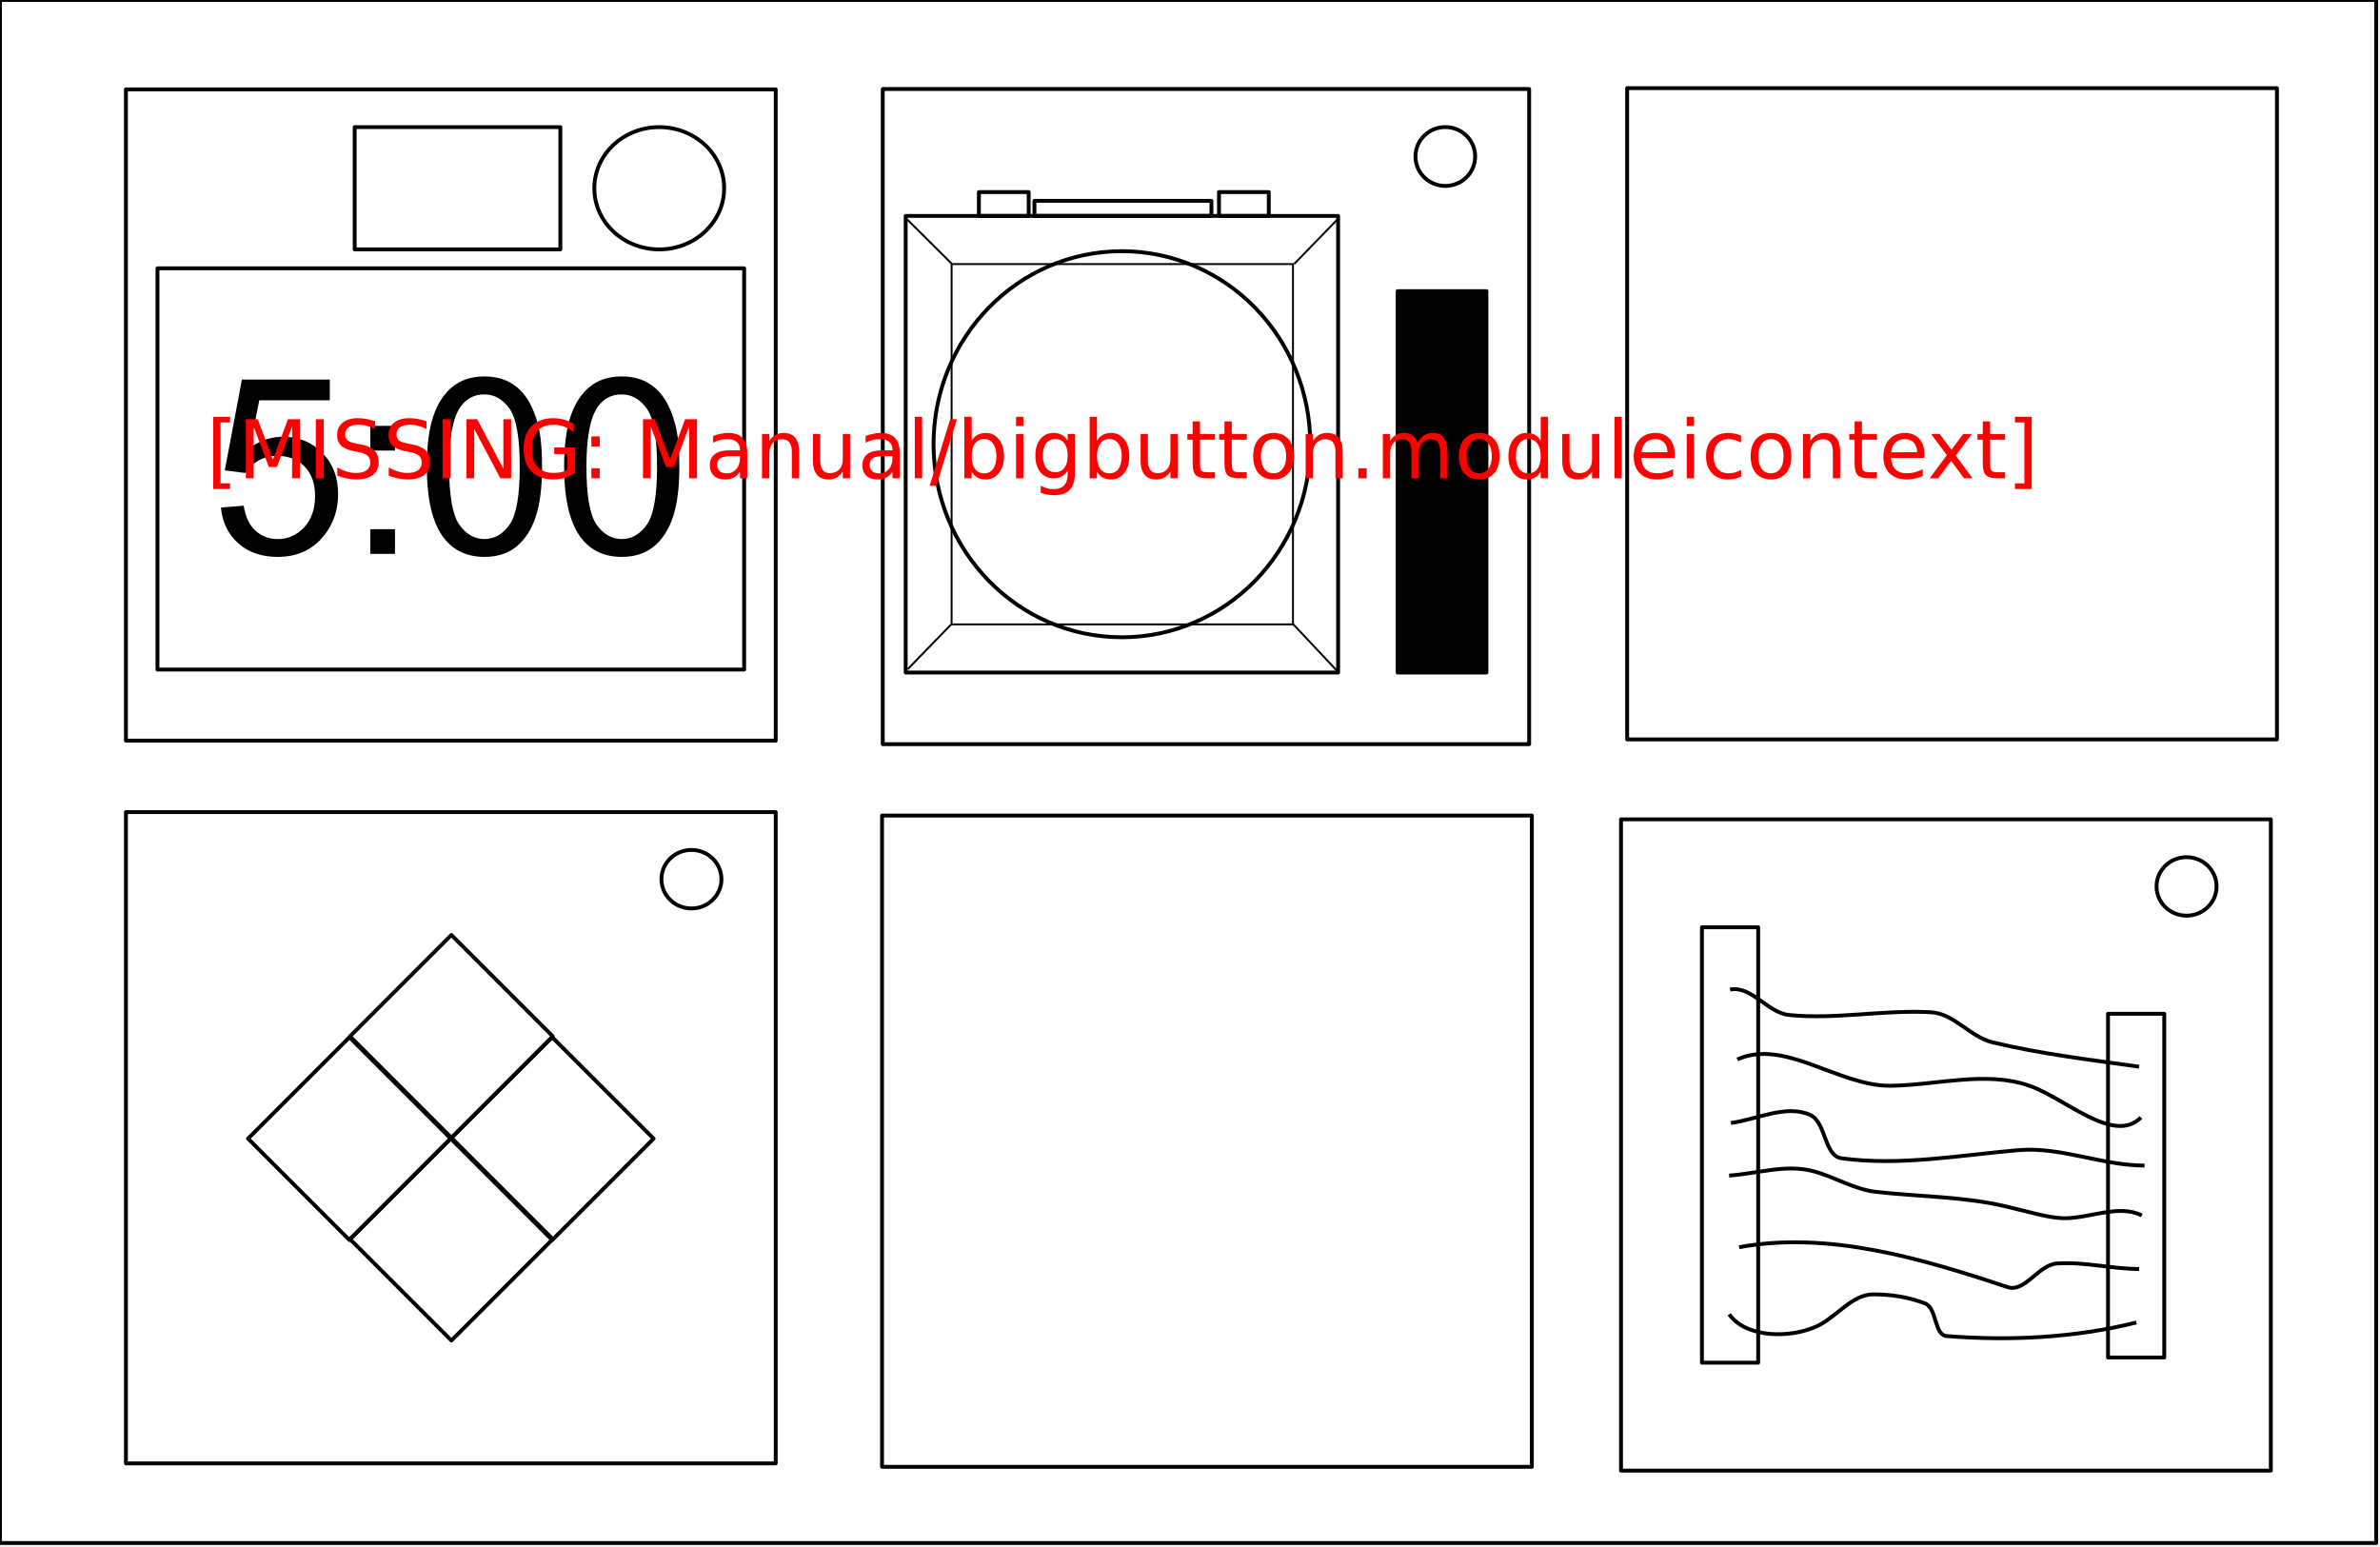
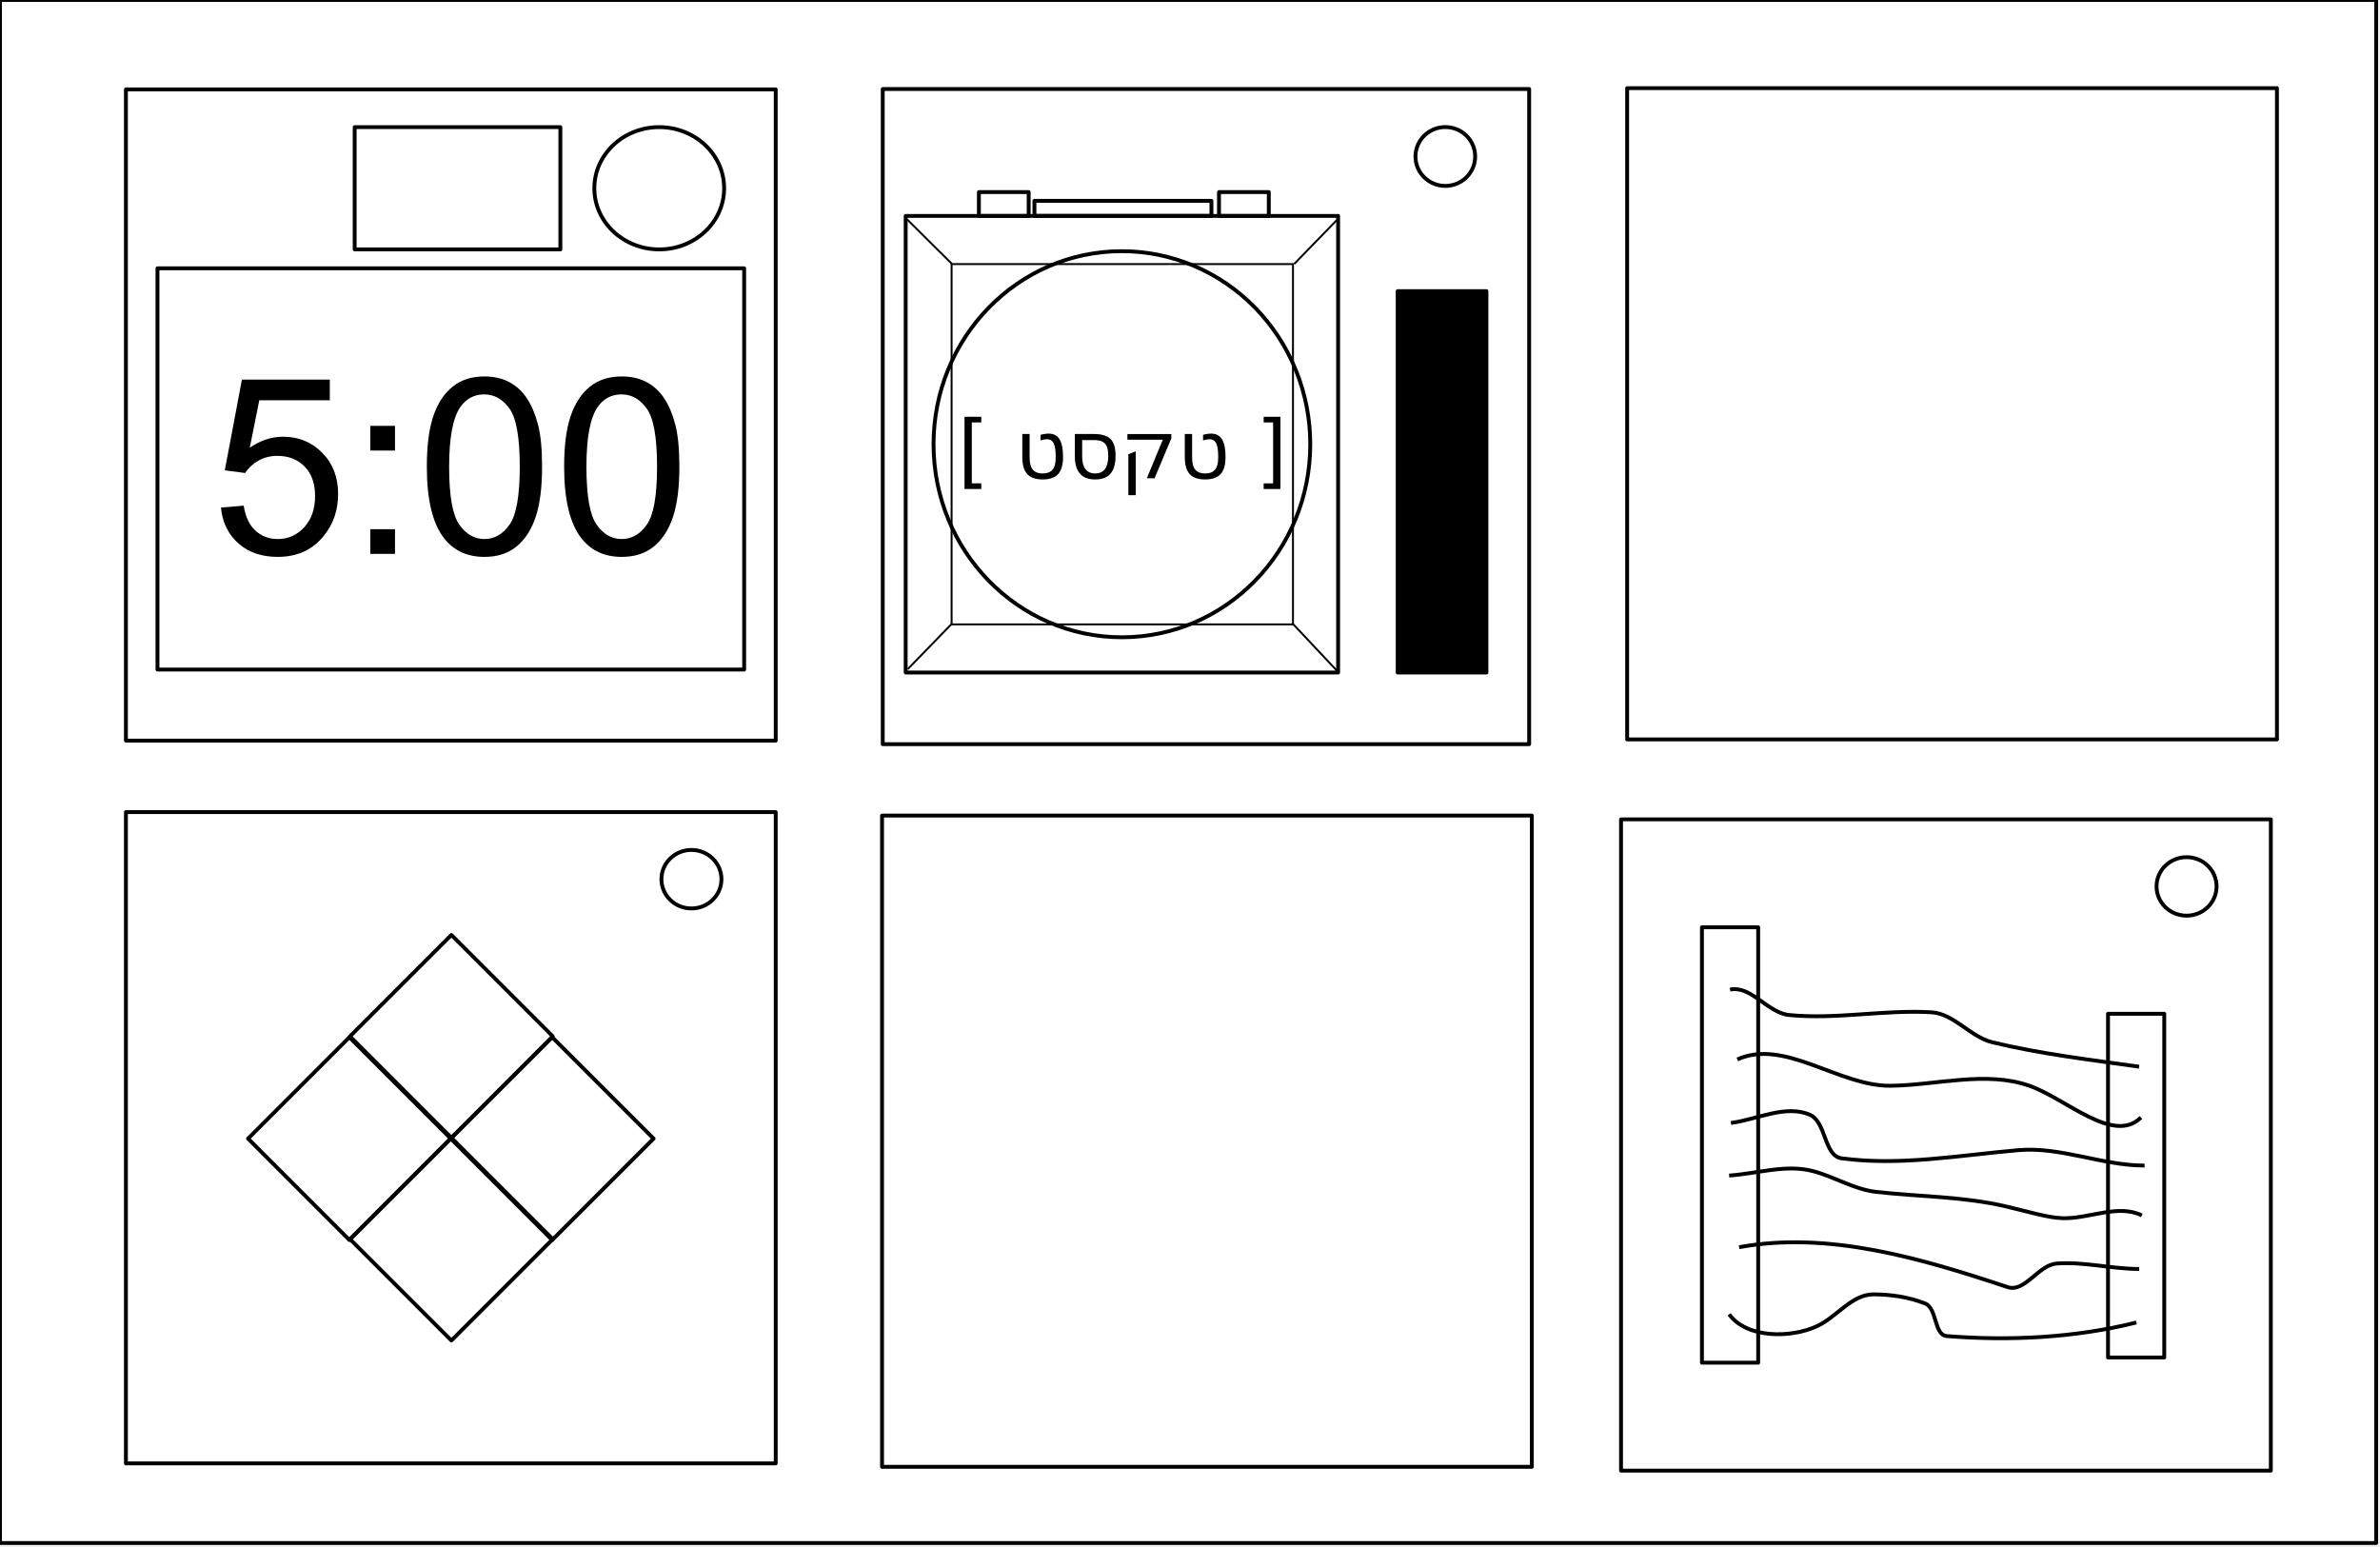
<svg xmlns="http://www.w3.org/2000/svg" id="svg173" stroke-miterlimit="10" stroke-linecap="square" stroke="none" fill="none" viewBox="0.0 0.0 1234.0 802.0" version="1.1">
  <defs id="defs177" />
  <clipPath id="p.0">
    <path id="path2" clip-rule="nonzero" d="m0 0l1234.0 0l0 802.0l-1234.0 0l0 -802.0z" />
  </clipPath>
  <g id="g167" clip-path="url(#p.0)">
    <path style="fill:#000000;fill-opacity:0;fill-rule:evenodd" id="path5" d="M 0,0 H 1234 V 802 H 0 Z" />
    <path style="fill:#ffffff;fill-rule:evenodd" id="path7" d="M 0,-0.001 H 1232 V 800.03 H 0 Z" />
    <path style="fill-rule:evenodd;stroke:#000000;stroke-width:2;stroke-linecap:butt;stroke-linejoin:round" id="path9" d="M 0,-0.001 H 1232 V 800.03 H 0 Z" />
    <path style="fill:#ffffff;fill-rule:evenodd" id="path11" d="m 54.209,40.56 h 348 V 388.529 h -348 z" />
    <path style="fill:#000000;fill-opacity:0;fill-rule:evenodd" id="path13" d="m 65.287,46.336 h 336.913 v 337.669 H 65.287 Z" />
    <path style="fill-rule:evenodd;stroke:#000000;stroke-width:2;stroke-linecap:butt;stroke-linejoin:round" id="path15" d="m 65.287,46.336 h 336.913 v 337.669 H 65.287 Z" />
    <path style="fill:#ffffff;fill-rule:evenodd" id="path17" d="m 81.651,139.121 h 304.189 v 208.031 h -304.189 z" />
    <path style="fill-rule:evenodd;stroke:#000000;stroke-width:2;stroke-linecap:butt;stroke-linejoin:round" id="path19" d="m 81.651,139.121 h 304.189 v 208.031 h -304.189 z" />
    <path style="fill:#000000;fill-opacity:0;fill-rule:evenodd" id="path21" d="m 89.412,150.478 h 288.787 v 181.638 H 89.412 Z" />
    <path style="fill:#000000;fill-rule:nonzero" id="path23" d="m 114.556,263.177 11.812,-1 q 1.312,8.625 6.094,12.969 4.781,4.344 11.531,4.344 8.125,0 13.75,-6.125 5.625,-6.125 5.625,-16.25 0,-9.625 -5.406,-15.188 -5.406,-5.562 -14.156,-5.562 -5.438,0 -9.812,2.469 -4.375,2.469 -6.875,6.406 l -10.562,-1.375 8.875,-47.062 h 45.563 v 10.75 h -36.562 l -4.938,24.625 q 8.25,-5.75 17.312,-5.75 12,0 20.25,8.312 8.25,8.312 8.25,21.375 0,12.438 -7.25,21.5 -8.812,11.125 -24.062,11.125 -12.5,0 -20.406,-7 -7.906,-7 -9.031,-18.562 z m 77.438,-29.563 v -12.812 h 12.812 v 12.812 z m 0,53.563 v -12.812 h 12.812 v 12.812 z m 29.312,-45.188 q 0,-16.25 3.344,-26.156 3.344,-9.906 9.938,-15.281 6.594,-5.375 16.594,-5.375 7.375,0 12.937,2.969 5.562,2.969 9.188,8.562 3.625,5.594 5.688,13.625 2.062,8.031 2.062,21.656 0,16.125 -3.312,26.031 -3.312,9.906 -9.906,15.312 -6.594,5.406 -16.656,5.406 -13.25,0 -20.812,-9.5 -9.062,-11.438 -9.062,-37.25 z m 11.562,0 q 0,22.563 5.281,30.031 5.281,7.469 13.031,7.469 7.75,0 13.031,-7.5 5.281,-7.5 5.281,-30 0,-22.625 -5.281,-30.062 -5.281,-7.438 -13.156,-7.438 -7.75,0 -12.375,6.562 -5.812,8.375 -5.812,30.938 z m 59.625,0 q 0,-16.25 3.344,-26.156 3.344,-9.906 9.938,-15.281 6.594,-5.375 16.594,-5.375 7.375,0 12.938,2.969 5.562,2.969 9.188,8.562 3.625,5.594 5.688,13.625 2.062,8.031 2.062,21.656 0,16.125 -3.312,26.031 -3.312,9.906 -9.906,15.312 -6.594,5.406 -16.656,5.406 -13.25,0 -20.812,-9.5 -9.062,-11.438 -9.062,-37.25 z m 11.562,0 q 0,22.563 5.281,30.031 5.281,7.469 13.031,7.469 7.75,0 13.031,-7.5 5.281,-7.5 5.281,-30 0,-22.625 -5.281,-30.062 -5.281,-7.438 -13.156,-7.438 -7.75,0 -12.375,6.562 -5.812,8.375 -5.812,30.938 z" />
    <path style="fill:#000000;fill-opacity:0;fill-rule:evenodd" id="path25" d="M 457.328,422.866 H 794.241 V 760.536 H 457.328 Z" />
    <path style="fill-rule:evenodd;stroke:#000000;stroke-width:2;stroke-linecap:butt;stroke-linejoin:round" id="path27" d="M 457.328,422.866 H 794.241 V 760.536 H 457.328 Z" />
    <path style="fill:#000000;fill-opacity:0;fill-rule:evenodd" id="path29" d="M 843.654,45.709 H 1180.567 V 383.378 H 843.654 Z" />
    <path style="fill-rule:evenodd;stroke:#000000;stroke-width:2;stroke-linecap:butt;stroke-linejoin:round" id="path31" d="M 843.654,45.709 H 1180.567 V 383.378 H 843.654 Z" />
    <path style="fill:#000000;fill-opacity:0;fill-rule:evenodd" id="path33" d="m 183.892,65.911 h 106.646 v 63.402 H 183.892 Z" />
    <path style="fill-rule:evenodd;stroke:#000000;stroke-width:2;stroke-linecap:butt;stroke-linejoin:round" id="path35" d="m 183.892,65.911 h 106.646 v 63.402 H 183.892 Z" />
    <path style="fill:#000000;fill-opacity:0;fill-rule:evenodd" id="path37" d="m 308.152,97.612 v 0 c 0,-17.508 15.067,-31.701 33.654,-31.701 v 0 c 8.925,0 17.485,3.34 23.797,9.285 6.311,5.945 9.857,14.008 9.857,22.416 v 0 c 0,17.508 -15.067,31.701 -33.654,31.701 v 0 c -18.586,0 -33.654,-14.193 -33.654,-31.701 z" />
    <path style="fill-rule:evenodd;stroke:#000000;stroke-width:2;stroke-linecap:butt;stroke-linejoin:round" id="path39" d="m 308.152,97.612 v 0 c 0,-17.508 15.067,-31.701 33.654,-31.701 v 0 c 8.925,0 17.485,3.34 23.797,9.285 6.311,5.945 9.857,14.008 9.857,22.416 v 0 c 0,17.508 -15.067,31.701 -33.654,31.701 v 0 c -18.586,0 -33.654,-14.193 -33.654,-31.701 z" />
    <path style="fill:#000000;fill-opacity:0;fill-rule:evenodd" id="path41" d="m 183.892,65.911 h 929.543 V 174.352 H 183.892 Z" />
    <path style="fill:#ffffff;fill-rule:evenodd" id="path43" d="M 446.669,40.343 H 792.859 V 390.399 H 446.669 Z" />
    <path style="fill:#000000;fill-opacity:0;fill-rule:evenodd" id="path45" d="m 457.69,46.154 h 335.161 v 339.695 h -335.161 z" />
    <path style="fill-rule:evenodd;stroke:#000000;stroke-width:2;stroke-linecap:butt;stroke-linejoin:round" id="path47" d="m 457.69,46.154 h 335.161 v 339.695 h -335.161 z" />
    <path style="fill:#ffffff;fill-rule:evenodd" id="path49" d="M 469.586,111.948 H 693.799 V 348.699 H 469.586 Z" />
    <path style="fill-rule:evenodd;stroke:#000000;stroke-width:2;stroke-linecap:butt;stroke-linejoin:round" id="path51" d="M 469.586,111.948 H 693.799 V 348.699 H 469.586 Z" />
    <path style="fill:#000000;fill-rule:evenodd" id="path53" d="M 724.672,150.963 H 770.699 V 348.71 H 724.672 Z" />
    <path style="fill-rule:evenodd;stroke:#000000;stroke-width:2;stroke-linecap:butt;stroke-linejoin:round" id="path55" d="M 724.672,150.963 H 770.699 V 348.71 H 724.672 Z" />
    <path style="fill:#ffffff;fill-rule:evenodd" id="path57" d="m 733.902,81.14 v 0 c 0,-8.426 6.93,-15.256 15.478,-15.256 v 0 c 4.105,0 8.042,1.607 10.945,4.468 2.903,2.861 4.533,6.742 4.533,10.788 v 0 c 0,8.426 -6.93,15.256 -15.478,15.256 v 0 c -8.548,0 -15.478,-6.831 -15.478,-15.256 z" />
    <path style="fill-rule:evenodd;stroke:#000000;stroke-width:2;stroke-linecap:butt;stroke-linejoin:round" id="path59" d="m 733.902,81.14 v 0 c 0,-8.426 6.93,-15.256 15.478,-15.256 v 0 c 4.105,0 8.042,1.607 10.945,4.468 2.903,2.861 4.533,6.742 4.533,10.788 v 0 c 0,8.426 -6.93,15.256 -15.478,15.256 v 0 c -8.548,0 -15.478,-6.831 -15.478,-15.256 z" />
    <path style="fill:#ffffff;fill-rule:evenodd" id="path61" d="m 484.03,230.324 v 0 c 0,-55.28 43.725,-100.093 97.663,-100.093 v 0 c 25.902,0 50.743,10.545 69.058,29.317 18.315,18.771 28.605,44.23 28.605,70.776 v 0 c 0,55.28 -43.725,100.093 -97.663,100.093 v 0 c -53.938,0 -97.663,-44.813 -97.663,-100.093 z" />
    <path style="fill-rule:evenodd;stroke:#000000;stroke-width:2;stroke-linecap:butt;stroke-linejoin:round" id="path63" d="m 484.03,230.324 v 0 c 0,-55.28 43.725,-100.093 97.663,-100.093 v 0 c 25.902,0 50.743,10.545 69.058,29.317 18.315,18.771 28.605,44.23 28.605,70.776 v 0 c 0,55.28 -43.725,100.093 -97.663,100.093 v 0 c -53.938,0 -97.663,-44.813 -97.663,-100.093 z" />
    <path style="fill:#000000;fill-opacity:0;fill-rule:evenodd" id="path65" d="m 497.824,194.748 h 201.467 v 71.101 H 497.824 Z" />
    <path style="fill:#000000;fill-opacity:0;fill-rule:evenodd" id="path67" d="m 493.394,136.916 h 176.996 v 186.815 H 493.394 Z" />
    <path style="fill-rule:evenodd;stroke:#000000;stroke-width:1;stroke-linecap:butt;stroke-linejoin:round" id="path69" d="m 493.394,136.916 h 176.996 v 186.815 H 493.394 Z" />
    <path style="fill:#000000;fill-opacity:0;fill-rule:evenodd" id="path71" d="m 470.254,113.676 23.343,23.193" />
    <path style="fill-rule:evenodd;stroke:#000000;stroke-width:1;stroke-linecap:butt;stroke-linejoin:round" id="path73" d="m 470.254,113.676 23.343,23.193" />
    <path style="fill:#000000;fill-opacity:0;fill-rule:evenodd" id="path75" d="m 670.595,323.729 22.967,24.429" />
    <path style="fill-rule:evenodd;stroke:#000000;stroke-width:1;stroke-linecap:butt;stroke-linejoin:round" id="path77" d="m 670.595,323.729 22.967,24.429" />
    <path style="fill:#000000;fill-opacity:0;fill-rule:evenodd" id="path79" d="m 693.536,113.676 -22.528,23.193" />
    <path style="fill-rule:evenodd;stroke:#000000;stroke-width:1;stroke-linecap:butt;stroke-linejoin:round" id="path81" d="m 693.536,113.676 -22.528,23.193" />
    <path style="fill:#000000;fill-opacity:0;fill-rule:evenodd" id="path83" d="m 493.189,323.734 -22.528,23.193" />
    <path style="fill-rule:evenodd;stroke:#000000;stroke-width:1;stroke-linecap:butt;stroke-linejoin:round" id="path85" d="m 493.189,323.734 -22.528,23.193" />
    <path style="fill:#000000;fill-opacity:0;fill-rule:evenodd" id="path87" d="m 507.537,99.589 h 25.818 v 12.357 h -25.818 z" />
    <path style="fill-rule:evenodd;stroke:#000000;stroke-width:2;stroke-linecap:butt;stroke-linejoin:round" id="path89" d="m 507.537,99.589 h 25.818 v 12.357 h -25.818 z" />
    <path style="fill:#000000;fill-opacity:0;fill-rule:evenodd" id="path91" d="m 632.036,99.589 h 25.818 v 12.357 H 632.036 Z" />
    <path style="fill-rule:evenodd;stroke:#000000;stroke-width:2;stroke-linecap:butt;stroke-linejoin:round" id="path93" d="m 632.036,99.589 h 25.818 v 12.357 H 632.036 Z" />
    <path style="fill:#000000;fill-opacity:0;fill-rule:evenodd" id="path95" d="m 536.342,104.146 h 91.772 v 7.795 h -91.772 z" />
    <path style="fill-rule:evenodd;stroke:#000000;stroke-width:2;stroke-linecap:butt;stroke-linejoin:round" id="path97" d="m 536.342,104.146 h 91.772 v 7.795 h -91.772 z" />
    <path style="fill:#ffffff;fill-rule:evenodd" id="path99" d="M 54.21,415.294 H 402.21 V 763.262 H 54.21 Z" />
    <path style="fill:#000000;fill-opacity:0;fill-rule:evenodd" id="path101" d="m 65.289,421.07 h 336.913 V 758.739 H 65.289 Z" />
    <path style="fill-rule:evenodd;stroke:#000000;stroke-width:2;stroke-linecap:butt;stroke-linejoin:round" id="path103" d="m 65.289,421.07 h 336.913 V 758.739 H 65.289 Z" />
    <path style="fill:#000000;fill-opacity:0;fill-rule:evenodd" id="path105" d="m 128.612,590.36 52.567,-52.567 52.567,52.567 -52.567,52.567 z" />
    <path style="fill-rule:evenodd;stroke:#000000;stroke-width:2;stroke-linecap:butt;stroke-linejoin:round" id="path107" d="m 128.612,590.36 52.567,-52.567 52.567,52.567 -52.567,52.567 z" />
    <path style="fill:#000000;fill-opacity:0;fill-rule:evenodd" id="path109" d="m 181.472,642.472 52.567,-52.567 52.567,52.567 -52.567,52.567 z" />
    <path style="fill-rule:evenodd;stroke:#000000;stroke-width:2;stroke-linecap:butt;stroke-linejoin:round" id="path111" d="m 181.472,642.472 52.567,-52.567 52.567,52.567 -52.567,52.567 z" />
    <path style="fill:#000000;fill-opacity:0;fill-rule:evenodd" id="path113" d="m 233.745,590.36 52.567,-52.567 52.567,52.567 -52.567,52.567 z" />
    <path style="fill-rule:evenodd;stroke:#000000;stroke-width:2;stroke-linecap:butt;stroke-linejoin:round" id="path115" d="m 233.745,590.36 52.567,-52.567 52.567,52.567 -52.567,52.567 z" />
    <path style="fill:#000000;fill-opacity:0;fill-rule:evenodd" id="path117" d="m 181.472,537.339 52.567,-52.567 52.567,52.567 -52.567,52.567 z" />
    <path style="fill-rule:evenodd;stroke:#000000;stroke-width:2;stroke-linecap:butt;stroke-linejoin:round" id="path119" d="m 181.472,537.339 52.567,-52.567 52.567,52.567 -52.567,52.567 z" />
    <path style="fill:#ffffff;fill-rule:evenodd" id="path121" d="m 342.944,455.848 v 0 c 0,-8.376 6.966,-15.165 15.559,-15.165 v 0 c 4.127,0 8.084,1.598 11.002,4.442 2.918,2.844 4.557,6.701 4.557,10.724 v 0 c 0,8.376 -6.966,15.165 -15.559,15.165 v 0 c -8.593,0 -15.559,-6.79 -15.559,-15.165 z" />
    <path style="fill-rule:evenodd;stroke:#000000;stroke-width:2;stroke-linecap:butt;stroke-linejoin:round" id="path123" d="m 342.944,455.848 v 0 c 0,-8.376 6.966,-15.165 15.559,-15.165 v 0 c 4.127,0 8.084,1.598 11.002,4.442 2.918,2.844 4.557,6.701 4.557,10.724 v 0 c 0,8.376 -6.966,15.165 -15.559,15.165 v 0 c -8.593,0 -15.559,-6.79 -15.559,-15.165 z" />
    <path style="fill:#ffffff;fill-rule:evenodd" id="path125" d="m 829.407,419.047 h 348 v 347.969 H 829.407 Z" />
    <path style="fill:#000000;fill-opacity:0;fill-rule:evenodd" id="path127" d="m 840.486,424.823 h 336.913 v 337.669 H 840.486 Z" />
    <path style="fill-rule:evenodd;stroke:#000000;stroke-width:2;stroke-linecap:butt;stroke-linejoin:round" id="path129" d="m 840.486,424.823 h 336.913 v 337.669 H 840.486 Z" />
    <path style="fill:#ffffff;fill-rule:evenodd" id="path131" d="m 1118.141,459.601 v 0 c 0,-8.376 6.966,-15.165 15.559,-15.165 v 0 c 4.126,0 8.084,1.598 11.002,4.442 2.918,2.844 4.557,6.701 4.557,10.724 v 0 c 0,8.376 -6.966,15.165 -15.559,15.165 v 0 c -8.593,0 -15.559,-6.79 -15.559,-15.165 z" />
    <path style="fill-rule:evenodd;stroke:#000000;stroke-width:2;stroke-linecap:butt;stroke-linejoin:round" id="path133" d="m 1118.141,459.601 v 0 c 0,-8.376 6.966,-15.165 15.559,-15.165 v 0 c 4.126,0 8.084,1.598 11.002,4.442 2.918,2.844 4.557,6.701 4.557,10.724 v 0 c 0,8.376 -6.966,15.165 -15.559,15.165 v 0 c -8.593,0 -15.559,-6.79 -15.559,-15.165 z" />
    <path style="fill:#000000;fill-opacity:0;fill-rule:evenodd" id="path135" d="m 882.433,480.793 h 29.165 v 225.732 h -29.165 z" />
    <path style="fill-rule:evenodd;stroke:#000000;stroke-width:2;stroke-linecap:butt;stroke-linejoin:round" id="path137" d="m 882.433,480.793 h 29.165 v 225.732 h -29.165 z" />
    <path style="fill:#000000;fill-opacity:0;fill-rule:evenodd" id="path139" d="m 1092.976,525.635 h 29.165 v 178.205 h -29.165 z" />
    <path style="fill-rule:evenodd;stroke:#000000;stroke-width:2;stroke-linecap:butt;stroke-linejoin:round" id="path141" d="m 1092.976,525.635 h 29.165 v 178.205 h -29.165 z" />
    <path style="fill:#000000;fill-opacity:0;fill-rule:evenodd" id="path143" d="m 897.013,513.102 c 10.847,-2.327 19.528,12.062 30.567,13.165 24.493,2.447 49.259,-2.853 73.832,-1.409 11.688,0.687 20.135,12.745 31.509,15.52 25.011,6.101 50.697,9.06 76.184,12.696" />
    <path style="fill-rule:evenodd;stroke:#000000;stroke-width:2;stroke-linecap:butt;stroke-linejoin:round" id="path145" d="m 897.013,513.102 c 10.847,-2.327 19.528,12.062 30.567,13.165 24.493,2.447 49.259,-2.853 73.832,-1.409 11.688,0.687 20.135,12.745 31.509,15.52 25.011,6.101 50.697,9.06 76.184,12.696" />
    <path style="fill:#000000;fill-opacity:0;fill-rule:evenodd" id="path147" d="m 900.774,549.312 c 24.469,-11.123 52.598,13.95 79.475,13.638 23.983,-0.279 49.307,-7.9 71.953,0 18.927,6.603 43.668,30.634 57.843,16.459" />
    <path style="fill-rule:evenodd;stroke:#000000;stroke-width:2;stroke-linecap:butt;stroke-linejoin:round" id="path149" d="m 900.774,549.312 c 24.469,-11.123 52.598,13.95 79.475,13.638 23.983,-0.279 49.307,-7.9 71.953,0 18.927,6.603 43.668,30.634 57.843,16.459" />
    <path style="fill:#000000;fill-opacity:0;fill-rule:evenodd" id="path151" d="m 897.483,582.231 c 13.594,-1.782 28.333,-9.684 40.913,-4.234 8.545,3.702 7.23,21.331 16.459,22.575 30.326,4.089 61.216,-1.605 91.703,-4.234 21.87,-1.886 43.416,7.995 65.367,7.995" />
    <path style="fill-rule:evenodd;stroke:#000000;stroke-width:2;stroke-linecap:butt;stroke-linejoin:round" id="path153" d="m 897.483,582.231 c 13.594,-1.782 28.333,-9.684 40.913,-4.234 8.545,3.702 7.23,21.331 16.459,22.575 30.326,4.089 61.216,-1.605 91.703,-4.234 21.87,-1.886 43.416,7.995 65.367,7.995" />
    <path style="fill:#000000;fill-opacity:0;fill-rule:evenodd" id="path155" d="m 896.541,609.507 c 14.41,-0.974 29.281,-5.962 43.265,-2.352 11.184,2.887 21.443,9.521 32.921,10.816 22.413,2.53 45.286,2.377 67.247,7.525 11.843,2.776 21.627,5.823 29.157,6.113 13.792,0.53 29.04,-7.587 41.383,-1.409" />
    <path style="fill-rule:evenodd;stroke:#000000;stroke-width:2;stroke-linecap:butt;stroke-linejoin:round" id="path157" d="m 896.541,609.507 c 14.41,-0.974 29.281,-5.962 43.265,-2.352 11.184,2.887 21.443,9.521 32.921,10.816 22.413,2.53 45.286,2.377 67.247,7.525 11.843,2.776 21.627,5.823 29.157,6.113 13.792,0.53 29.04,-7.587 41.383,-1.409" />
    <path style="fill:#000000;fill-opacity:0;fill-rule:evenodd" id="path159" d="m 896.541,681.459 c 9.029,12.403 31.702,12.573 45.617,6.113 10.123,-4.699 17.997,-16.459 29.157,-16.459 9.072,0 18.351,1.413 26.806,4.701 6.322,2.458 4.524,16.402 11.286,16.932 32.746,2.566 66.422,0.918 98.286,-7.055" />
    <path style="fill-rule:evenodd;stroke:#000000;stroke-width:2;stroke-linecap:butt;stroke-linejoin:round" id="path161" d="m 896.541,681.459 c 9.029,12.403 31.702,12.573 45.617,6.113 10.123,-4.699 17.997,-16.459 29.157,-16.459 9.072,0 18.351,1.413 26.806,4.701 6.322,2.458 4.524,16.402 11.286,16.932 32.746,2.566 66.422,0.918 98.286,-7.055" />
    <path style="fill:#000000;fill-opacity:0;fill-rule:evenodd" id="path163" d="m 901.714,646.66 c 46.126,-8.543 94.698,5.858 139.202,20.69 8.912,2.97 16.025,-11.532 25.394,-12.226 14.257,-1.055 28.499,2.822 42.795,2.822" />
    <path style="fill-rule:evenodd;stroke:#000000;stroke-width:2;stroke-linecap:butt;stroke-linejoin:round" id="path165" d="m 901.714,646.66 c 46.126,-8.543 94.698,5.858 139.202,20.69 8.912,2.97 16.025,-11.532 25.394,-12.226 14.257,-1.055 28.499,2.822 42.795,2.822" />
  </g>
-   <g id="text171" style="font-size:42px;font-family:sans-serif;text-anchor:middle;fill:#000000" aria-label="[MISSING: Manual/bigbutton.moduleicontext]">
-     <path id="path181" style="fill:#ff0000" d="m 110.566,216.09 h 8.695 v 2.933 h -4.922 v 31.582 h 4.922 v 2.933 h -8.695 z" />
-     <path id="path183" style="fill:#ff0000" d="m 127.485,217.382 h 6.173 l 7.813,20.836 7.854,-20.836 h 6.173 V 248 h -4.04 v -26.886 l -7.896,21 h -4.163 l -7.896,-21 V 248 h -4.02 z" />
-     <path id="path185" style="fill:#ff0000" d="m 163.743,217.382 h 4.143 V 248 h -4.143 z" />
-     <path id="path187" style="fill:#ff0000" d="m 194.484,218.387 v 4.04 q -2.358,-1.128 -4.45,-1.682 -2.092,-0.554 -4.04,-0.554 -3.384,0 -5.229,1.312 -1.825,1.312 -1.825,3.732 0,2.03 1.21,3.076 1.23,1.025 4.635,1.661 l 2.502,0.513 q 4.635,0.882 6.829,3.117 2.215,2.215 2.215,5.947 0,4.45 -2.994,6.747 -2.974,2.297 -8.736,2.297 -2.174,0 -4.635,-0.492 -2.44,-0.492 -5.065,-1.456 v -4.266 q 2.522,1.415 4.942,2.133 2.42,0.718 4.758,0.718 3.548,0 5.476,-1.395 1.928,-1.395 1.928,-3.979 0,-2.256 -1.395,-3.527 -1.374,-1.271 -4.532,-1.907 l -2.522,-0.492 q -4.635,-0.923 -6.706,-2.892 -2.071,-1.969 -2.071,-5.476 0,-4.061 2.851,-6.398 2.871,-2.338 7.896,-2.338 2.153,0 4.389,0.39 2.235,0.39 4.573,1.169 z" />
-     <path id="path189" style="fill:#ff0000" d="m 221.145,218.387 v 4.04 q -2.358,-1.128 -4.45,-1.682 -2.092,-0.554 -4.04,-0.554 -3.384,0 -5.229,1.312 -1.825,1.312 -1.825,3.732 0,2.03 1.21,3.076 1.23,1.025 4.635,1.661 l 2.502,0.513 q 4.635,0.882 6.829,3.117 2.215,2.215 2.215,5.947 0,4.45 -2.994,6.747 -2.974,2.297 -8.736,2.297 -2.174,0 -4.635,-0.492 -2.44,-0.492 -5.065,-1.456 v -4.266 q 2.522,1.415 4.942,2.133 2.42,0.718 4.758,0.718 3.548,0 5.476,-1.395 1.928,-1.395 1.928,-3.979 0,-2.256 -1.395,-3.527 -1.374,-1.271 -4.532,-1.907 l -2.522,-0.492 q -4.635,-0.923 -6.706,-2.892 -2.071,-1.969 -2.071,-5.476 0,-4.061 2.851,-6.398 2.871,-2.338 7.896,-2.338 2.153,0 4.389,0.39 2.235,0.39 4.573,1.169 z" />
-     <path id="path191" style="fill:#ff0000" d="m 229.45,217.382 h 4.143 V 248 h -4.143 z" />
-     <path id="path193" style="fill:#ff0000" d="m 241.837,217.382 h 5.578 l 13.576,25.614 v -25.614 h 4.02 V 248 h -5.578 L 245.856,222.386 V 248 h -4.02 z" />
-     <path id="path195" style="fill:#ff0000" d="m 294.132,243.632 v -8.224 h -6.768 v -3.404 h 10.869 v 13.146 q -2.399,1.702 -5.291,2.584 -2.892,0.861 -6.173,0.861 -7.178,0 -11.238,-4.184 -4.04,-4.204 -4.04,-11.689 0,-7.506 4.04,-11.689 4.061,-4.204 11.238,-4.204 2.994,0 5.681,0.738 2.707,0.738 4.983,2.174 v 4.409 q -2.297,-1.948 -4.881,-2.933 -2.584,-0.984 -5.435,-0.984 -5.619,0 -8.449,3.138 -2.81,3.138 -2.81,9.352 0,6.193 2.81,9.331 2.83,3.138 8.449,3.138 2.194,0 3.917,-0.369 1.723,-0.39 3.097,-1.189 z" />
-     <path id="path197" style="fill:#ff0000" d="m 306.621,242.791 h 4.327 V 248 h -4.327 z m 0,-16.509 h 4.327 v 5.209 h -4.327 z" />
-     <path id="path199" style="fill:#ff0000" d="m 333.384,217.382 h 6.173 l 7.813,20.836 7.854,-20.836 h 6.173 V 248 h -4.04 v -26.886 l -7.896,21 h -4.163 l -7.896,-21 V 248 h -4.02 z" />
-     <path id="path201" style="fill:#ff0000" d="m 379.916,236.454 q -4.573,0 -6.337,1.046 -1.764,1.046 -1.764,3.568 0,2.01 1.312,3.199 1.333,1.169 3.609,1.169 3.138,0 5.024,-2.215 1.907,-2.235 1.907,-5.927 v -0.841 z m 7.526,-1.559 V 248 h -3.773 v -3.486 q -1.292,2.092 -3.22,3.097 -1.928,0.984 -4.717,0.984 -3.527,0 -5.619,-1.969 -2.071,-1.989 -2.071,-5.312 0,-3.876 2.584,-5.845 2.604,-1.969 7.752,-1.969 h 5.291 v -0.369 q 0,-2.604 -1.723,-4.02 -1.702,-1.436 -4.799,-1.436 -1.969,0 -3.835,0.472 -1.866,0.472 -3.589,1.415 v -3.486 q 2.071,-0.8 4.02,-1.189 1.948,-0.41 3.794,-0.41 4.983,0 7.444,2.584 2.461,2.584 2.461,7.834 z" />
-     <path id="path203" style="fill:#ff0000" d="M 414.328,234.137 V 248 h -3.773 v -13.74 q 0,-3.261 -1.271,-4.881 -1.271,-1.62 -3.814,-1.62 -3.056,0 -4.819,1.948 -1.764,1.948 -1.764,5.312 V 248 h -3.794 v -22.969 h 3.794 v 3.568 q 1.354,-2.071 3.179,-3.097 1.846,-1.025 4.245,-1.025 3.958,0 5.988,2.461 2.03,2.44 2.03,7.198 z" />
-     <path id="path205" style="fill:#ff0000" d="m 421.506,238.936 v -13.904 h 3.773 v 13.761 q 0,3.261 1.271,4.901 1.271,1.62 3.814,1.62 3.056,0 4.819,-1.948 1.784,-1.948 1.784,-5.312 v -13.022 h 3.773 V 248 h -3.773 v -3.527 q -1.374,2.092 -3.199,3.117 -1.805,1.005 -4.204,1.005 -3.958,0 -6.009,-2.461 -2.051,-2.461 -2.051,-7.198 z m 9.495,-14.458 z" />
-     <path id="path207" style="fill:#ff0000" d="m 458.994,236.454 q -4.573,0 -6.337,1.046 -1.764,1.046 -1.764,3.568 0,2.01 1.312,3.199 1.333,1.169 3.609,1.169 3.138,0 5.024,-2.215 1.907,-2.235 1.907,-5.927 v -0.841 z m 7.526,-1.559 V 248 h -3.773 v -3.486 q -1.292,2.092 -3.22,3.097 -1.928,0.984 -4.717,0.984 -3.527,0 -5.619,-1.969 -2.071,-1.989 -2.071,-5.312 0,-3.876 2.584,-5.845 2.604,-1.969 7.752,-1.969 h 5.291 v -0.369 q 0,-2.604 -1.723,-4.02 -1.702,-1.436 -4.799,-1.436 -1.969,0 -3.835,0.472 -1.866,0.472 -3.589,1.415 v -3.486 q 2.071,-0.8 4.02,-1.189 1.948,-0.41 3.794,-0.41 4.983,0 7.444,2.584 2.461,2.584 2.461,7.834 z" />
-     <path id="path209" style="fill:#ff0000" d="m 474.313,216.09 h 3.773 V 248 h -3.773 z" />
-     <path id="path211" style="fill:#ff0000" d="m 492.668,217.382 h 3.486 l -10.664,34.515 h -3.486 z" />
-     <path id="path213" style="fill:#ff0000" d="m 516.642,236.536 q 0,-4.163 -1.723,-6.521 -1.702,-2.379 -4.696,-2.379 -2.994,0 -4.717,2.379 -1.702,2.358 -1.702,6.521 0,4.163 1.702,6.542 1.723,2.358 4.717,2.358 2.994,0 4.696,-2.358 1.723,-2.379 1.723,-6.542 z m -12.838,-8.019 q 1.189,-2.051 2.994,-3.035 1.825,-1.005 4.348,-1.005 4.184,0 6.788,3.322 2.625,3.322 2.625,8.736 0,5.414 -2.625,8.736 -2.604,3.322 -6.788,3.322 -2.522,0 -4.348,-0.984 -1.805,-1.005 -2.994,-3.056 V 248 h -3.794 v -31.91 h 3.794 z" />
-     <path id="path215" style="fill:#ff0000" d="m 526.813,225.031 h 3.773 V 248 h -3.773 z m 0,-8.941 h 3.773 v 4.778 h -3.773 z" />
-     <path id="path217" style="fill:#ff0000" d="m 553.576,236.249 q 0,-4.102 -1.702,-6.357 -1.682,-2.256 -4.737,-2.256 -3.035,0 -4.737,2.256 -1.682,2.256 -1.682,6.357 0,4.081 1.682,6.337 1.702,2.256 4.737,2.256 3.056,0 4.737,-2.256 1.702,-2.256 1.702,-6.337 z m 3.773,8.9 q 0,5.865 -2.604,8.716 -2.604,2.871 -7.978,2.871 -1.989,0 -3.753,-0.308 -1.764,-0.287 -3.425,-0.902 v -3.671 q 1.661,0.902 3.281,1.333 1.62,0.431 3.302,0.431 3.712,0 5.558,-1.948 1.846,-1.928 1.846,-5.845 v -1.866 q -1.169,2.03 -2.994,3.035 Q 548.757,248 546.214,248 q -4.225,0 -6.809,-3.22 -2.584,-3.22 -2.584,-8.531 0,-5.332 2.584,-8.552 2.584,-3.22 6.809,-3.22 2.543,0 4.368,1.005 1.825,1.005 2.994,3.035 v -3.486 h 3.773 z" />
-     <path id="path219" style="fill:#ff0000" d="m 581.61,236.536 q 0,-4.163 -1.723,-6.521 -1.702,-2.379 -4.696,-2.379 -2.994,0 -4.717,2.379 -1.702,2.358 -1.702,6.521 0,4.163 1.702,6.542 1.723,2.358 4.717,2.358 2.994,0 4.696,-2.358 1.723,-2.379 1.723,-6.542 z m -12.838,-8.019 q 1.189,-2.051 2.994,-3.035 1.825,-1.005 4.348,-1.005 4.184,0 6.788,3.322 2.625,3.322 2.625,8.736 0,5.414 -2.625,8.736 -2.604,3.322 -6.788,3.322 -2.522,0 -4.348,-0.984 -1.805,-1.005 -2.994,-3.056 V 248 h -3.794 v -31.91 h 3.794 z" />
-     <path id="path221" style="fill:#ff0000" d="m 591.393,238.936 v -13.904 h 3.773 v 13.761 q 0,3.261 1.271,4.901 1.271,1.62 3.814,1.62 3.056,0 4.819,-1.948 1.784,-1.948 1.784,-5.312 v -13.022 h 3.773 V 248 h -3.773 v -3.527 q -1.374,2.092 -3.199,3.117 -1.805,1.005 -4.204,1.005 -3.958,0 -6.009,-2.461 -2.051,-2.461 -2.051,-7.198 z m 9.495,-14.458 z" />
-     <path id="path223" style="fill:#ff0000" d="m 622.175,218.51 v 6.521 h 7.772 v 2.933 h -7.772 v 12.469 q 0,2.81 0.759,3.609 0.779,0.8 3.138,0.8 h 3.876 V 248 h -3.876 q -4.368,0 -6.029,-1.62 -1.661,-1.641 -1.661,-5.947 v -12.469 h -2.769 v -2.933 h 2.769 v -6.521 z" />
-     <path id="path225" style="fill:#ff0000" d="m 638.663,218.51 v 6.521 h 7.772 v 2.933 h -7.772 v 12.469 q 0,2.81 0.759,3.609 0.779,0.8 3.138,0.8 h 3.876 V 248 h -3.876 q -4.368,0 -6.029,-1.62 -1.661,-1.641 -1.661,-5.947 v -12.469 h -2.769 v -2.933 h 2.769 v -6.521 z" />
-     <path id="path227" style="fill:#ff0000" d="m 660.319,227.677 q -3.035,0 -4.799,2.379 -1.764,2.358 -1.764,6.48 0,4.122 1.743,6.501 1.764,2.358 4.819,2.358 3.015,0 4.778,-2.379 1.764,-2.379 1.764,-6.48 0,-4.081 -1.764,-6.46 -1.764,-2.399 -4.778,-2.399 z m 0,-3.199 q 4.922,0 7.731,3.199 2.81,3.199 2.81,8.859 0,5.64 -2.81,8.859 -2.81,3.199 -7.731,3.199 -4.942,0 -7.752,-3.199 -2.789,-3.22 -2.789,-8.859 0,-5.66 2.789,-8.859 2.81,-3.199 7.752,-3.199 z" />
-     <path id="path229" style="fill:#ff0000" d="M 696.188,234.137 V 248 h -3.773 v -13.74 q 0,-3.261 -1.271,-4.881 -1.271,-1.62 -3.814,-1.62 -3.056,0 -4.819,1.948 -1.764,1.948 -1.764,5.312 V 248 h -3.794 v -22.969 h 3.794 v 3.568 q 1.354,-2.071 3.179,-3.097 1.846,-1.025 4.245,-1.025 3.958,0 5.988,2.461 2.03,2.44 2.03,7.198 z" />
-     <path id="path231" style="fill:#ff0000" d="m 704.288,242.791 h 4.327 V 248 h -4.327 z" />
-     <path id="path233" style="fill:#ff0000" d="m 735.009,229.44 q 1.415,-2.543 3.384,-3.753 1.969,-1.21 4.635,-1.21 3.589,0 5.537,2.522 1.948,2.502 1.948,7.137 V 248 h -3.794 v -13.74 q 0,-3.302 -1.169,-4.901 -1.169,-1.6 -3.568,-1.6 -2.933,0 -4.635,1.948 -1.702,1.948 -1.702,5.312 V 248 h -3.794 v -13.74 q 0,-3.322 -1.169,-4.901 -1.169,-1.6 -3.609,-1.6 -2.892,0 -4.594,1.969 -1.702,1.948 -1.702,5.291 V 248 h -3.794 v -22.969 h 3.794 v 3.568 q 1.292,-2.112 3.097,-3.117 1.805,-1.005 4.286,-1.005 2.502,0 4.245,1.271 1.764,1.271 2.604,3.691 z" />
-     <path id="path235" style="fill:#ff0000" d="m 766.96,227.677 q -3.035,0 -4.799,2.379 -1.764,2.358 -1.764,6.48 0,4.122 1.743,6.501 1.764,2.358 4.819,2.358 3.015,0 4.778,-2.379 1.764,-2.379 1.764,-6.48 0,-4.081 -1.764,-6.46 -1.764,-2.399 -4.778,-2.399 z m 0,-3.199 q 4.922,0 7.731,3.199 2.81,3.199 2.81,8.859 0,5.64 -2.81,8.859 -2.81,3.199 -7.731,3.199 -4.942,0 -7.752,-3.199 -2.789,-3.22 -2.789,-8.859 0,-5.66 2.789,-8.859 2.81,-3.199 7.752,-3.199 z" />
-     <path id="path237" style="fill:#ff0000" d="m 798.85,228.518 v -12.428 h 3.773 V 248 h -3.773 v -3.445 q -1.189,2.051 -3.015,3.056 -1.805,0.984 -4.348,0.984 -4.163,0 -6.788,-3.322 -2.604,-3.322 -2.604,-8.736 0,-5.414 2.604,-8.736 2.625,-3.322 6.788,-3.322 2.543,0 4.348,1.005 1.825,0.984 3.015,3.035 z m -12.858,8.019 q 0,4.163 1.702,6.542 1.723,2.358 4.717,2.358 2.994,0 4.717,-2.358 1.723,-2.379 1.723,-6.542 0,-4.163 -1.723,-6.521 -1.723,-2.379 -4.717,-2.379 -2.994,0 -4.717,2.379 -1.702,2.358 -1.702,6.521 z" />
-     <path id="path239" style="fill:#ff0000" d="m 810.006,238.936 v -13.904 h 3.773 v 13.761 q 0,3.261 1.271,4.901 1.271,1.62 3.814,1.62 3.056,0 4.819,-1.948 1.784,-1.948 1.784,-5.312 v -13.022 h 3.773 V 248 h -3.773 v -3.527 q -1.374,2.092 -3.199,3.117 -1.805,1.005 -4.204,1.005 -3.958,0 -6.009,-2.461 -2.051,-2.461 -2.051,-7.198 z m 9.495,-14.458 z" />
-     <path id="path241" style="fill:#ff0000" d="m 837.056,216.09 h 3.773 V 248 h -3.773 z" />
-     <path id="path243" style="fill:#ff0000" d="m 868.351,235.572 v 1.846 h -17.35 q 0.246,3.896 2.338,5.947 2.112,2.03 5.865,2.03 2.174,0 4.204,-0.533 2.051,-0.533 4.061,-1.6 v 3.568 q -2.03,0.861 -4.163,1.312 -2.133,0.451 -4.327,0.451 -5.496,0 -8.716,-3.199 -3.199,-3.199 -3.199,-8.654 0,-5.64 3.035,-8.941 3.056,-3.322 8.224,-3.322 4.635,0 7.321,2.994 2.707,2.974 2.707,8.101 z m -3.773,-1.107 q -0.041,-3.097 -1.743,-4.942 -1.682,-1.846 -4.471,-1.846 -3.158,0 -5.065,1.784 -1.887,1.784 -2.174,5.024 z" />
-     <path id="path245" style="fill:#ff0000" d="m 874.544,225.031 h 3.773 V 248 h -3.773 z m 0,-8.941 h 3.773 v 4.778 h -3.773 z" />
-     <path id="path247" style="fill:#ff0000" d="m 902.722,225.913 v 3.527 q -1.6,-0.882 -3.22,-1.312 -1.6,-0.451 -3.24,-0.451 -3.671,0 -5.701,2.338 -2.03,2.317 -2.03,6.521 0,4.204 2.03,6.542 2.03,2.317 5.701,2.317 1.641,0 3.24,-0.431 1.62,-0.451 3.22,-1.333 v 3.486 q -1.579,0.738 -3.281,1.107 -1.682,0.369 -3.589,0.369 -5.188,0 -8.244,-3.261 -3.056,-3.261 -3.056,-8.798 0,-5.619 3.076,-8.839 3.097,-3.22 8.47,-3.22 1.743,0 3.404,0.369 1.661,0.349 3.22,1.066 z" />
-     <path id="path249" style="fill:#ff0000" d="m 918.226,227.677 q -3.035,0 -4.799,2.379 -1.764,2.358 -1.764,6.48 0,4.122 1.743,6.501 1.764,2.358 4.819,2.358 3.015,0 4.778,-2.379 1.764,-2.379 1.764,-6.48 0,-4.081 -1.764,-6.46 -1.764,-2.399 -4.778,-2.399 z m 0,-3.199 q 4.922,0 7.731,3.199 2.81,3.199 2.81,8.859 0,5.64 -2.81,8.859 -2.81,3.199 -7.731,3.199 -4.942,0 -7.752,-3.199 -2.789,-3.22 -2.789,-8.859 0,-5.66 2.789,-8.859 2.81,-3.199 7.752,-3.199 z" />
-     <path id="path251" style="fill:#ff0000" d="M 954.094,234.137 V 248 h -3.773 v -13.74 q 0,-3.261 -1.271,-4.881 -1.271,-1.62 -3.814,-1.62 -3.056,0 -4.819,1.948 -1.764,1.948 -1.764,5.312 V 248 h -3.794 v -22.969 h 3.794 v 3.568 q 1.354,-2.071 3.179,-3.097 1.846,-1.025 4.245,-1.025 3.958,0 5.988,2.461 2.03,2.44 2.03,7.198 z" />
-     <path id="path253" style="fill:#ff0000" d="m 965.394,218.51 v 6.521 h 7.772 v 2.933 h -7.772 v 12.469 q 0,2.81 0.759,3.609 0.779,0.8 3.138,0.8 h 3.876 V 248 h -3.876 q -4.368,0 -6.029,-1.62 -1.661,-1.641 -1.661,-5.947 v -12.469 h -2.769 v -2.933 h 2.769 v -6.521 z" />
-     <path id="path255" style="fill:#ff0000" d="m 997.796,235.572 v 1.846 h -17.35 q 0.246,3.896 2.338,5.947 2.112,2.03 5.865,2.03 2.174,0 4.204,-0.533 2.051,-0.533 4.061,-1.6 v 3.568 q -2.03,0.861 -4.163,1.312 -2.133,0.451 -4.327,0.451 -5.496,0 -8.716,-3.199 -3.199,-3.199 -3.199,-8.654 0,-5.64 3.035,-8.941 3.056,-3.322 8.224,-3.322 4.635,0 7.321,2.994 2.707,2.974 2.707,8.101 z m -3.773,-1.107 q -0.041,-3.097 -1.743,-4.942 -1.682,-1.846 -4.471,-1.846 -3.158,0 -5.065,1.784 -1.887,1.784 -2.174,5.024 z" />
-     <path id="path257" style="fill:#ff0000" d="m 1022.344,225.031 -8.306,11.177 8.736,11.792 h -4.45 l -6.686,-9.023 -6.686,9.023 h -4.45 l 8.921,-12.018 -8.162,-10.951 h 4.45 l 6.091,8.183 6.091,-8.183 z" />
-     <path id="path259" style="fill:#ff0000" d="m 1031.839,218.51 v 6.521 h 7.772 v 2.933 h -7.772 v 12.469 q 0,2.81 0.759,3.609 0.779,0.8 3.138,0.8 h 3.876 V 248 h -3.876 q -4.368,0 -6.029,-1.62 -1.661,-1.641 -1.661,-5.947 v -12.469 h -2.768 v -2.933 h 2.768 v -6.521 z" />
-     <path id="path261" style="fill:#ff0000" d="m 1053.413,216.09 v 37.447 h -8.695 v -2.933 h 4.901 v -31.582 h -4.901 v -2.933 z" />
+   <g id="text171" style="font-size:42px;font-family:'DejaVu Sans', sans-serif;text-anchor:middle;fill:#000000" aria-label="[ טקסט ]">
+     <path id="path181" style="" d="m 500.092,216.09 h 8.695 v 2.933 h -4.922 v 31.582 h 4.922 v 2.933 h -8.695 z" />
+     <path id="path183" style="" d="m 618.094,225.031 v 12.059 q 0,2.379 0.451,4.04 0.472,1.661 1.374,2.604 0.923,0.923 2.112,1.333 1.189,0.41 2.83,0.41 1.641,0 2.83,-0.41 1.189,-0.41 2.092,-1.333 0.923,-0.943 1.374,-2.604 0.472,-1.661 0.472,-4.04 0,-2.317 -0.205,-3.917 -0.185,-1.62 -0.677,-2.892 -0.492,-1.292 -1.415,-1.907 -0.923,-0.636 -2.297,-0.636 -1.354,0 -3.261,0.615 v -2.933 q 2.338,-0.615 4.122,-0.615 2.092,0 3.568,0.841 1.477,0.82 2.338,2.461 0.861,1.62 1.23,3.773 0.39,2.153 0.39,5.045 0,6.152 -2.584,8.921 -2.584,2.748 -7.978,2.748 -5.394,0 -7.978,-2.748 -2.584,-2.769 -2.584,-8.921 v -11.895 z" />
+     <path id="path185" style="" d="m 588.85,256.736 v -22.764 l -3.814,1.559 v 21.205 z M 594.612,248 l 8.285,-20.036 h -18.354 v -2.912 h 22.784 v 2.256 L 598.611,248 Z" />
+     <path id="path187" style="" d="m 557.288,225.031 h 9.987 q 5.845,0 8.49,2.563 2.646,2.563 2.646,8.716 0,6.234 -2.625,9.27 -2.625,3.015 -7.937,3.015 -5.312,0 -7.937,-3.015 -2.625,-3.035 -2.625,-9.27 z m 9.987,3.138 h -6.193 v 8.306 q 0,9.003 6.768,9.003 6.768,0 6.768,-9.167 0,-2.399 -0.472,-3.999 -0.451,-1.6 -1.436,-2.502 -0.964,-0.902 -2.276,-1.271 -1.292,-0.369 -3.158,-0.369 z" />
+     <path id="path189" style="" d="m 533.848,225.031 v 12.059 q 0,2.379 0.451,4.04 0.472,1.661 1.374,2.604 0.923,0.923 2.112,1.333 1.189,0.41 2.83,0.41 1.641,0 2.83,-0.41 1.189,-0.41 2.092,-1.333 0.923,-0.943 1.374,-2.604 0.472,-1.661 0.472,-4.04 0,-2.317 -0.205,-3.917 -0.185,-1.62 -0.677,-2.892 -0.492,-1.292 -1.415,-1.907 -0.923,-0.636 -2.297,-0.636 -1.354,0 -3.261,0.615 v -2.933 q 2.338,-0.615 4.122,-0.615 2.092,0 3.568,0.841 1.477,0.82 2.338,2.461 0.861,1.62 1.23,3.773 0.39,2.153 0.39,5.045 0,6.152 -2.584,8.921 -2.584,2.748 -7.978,2.748 -5.394,0 -7.978,-2.748 -2.584,-2.769 -2.584,-8.921 v -11.895 z" />
+     <path id="path191" style="" d="m 663.888,216.09 v 37.447 h -8.695 v -2.933 h 4.901 v -31.582 h -4.901 v -2.933 z" />
  </g>
</svg>
